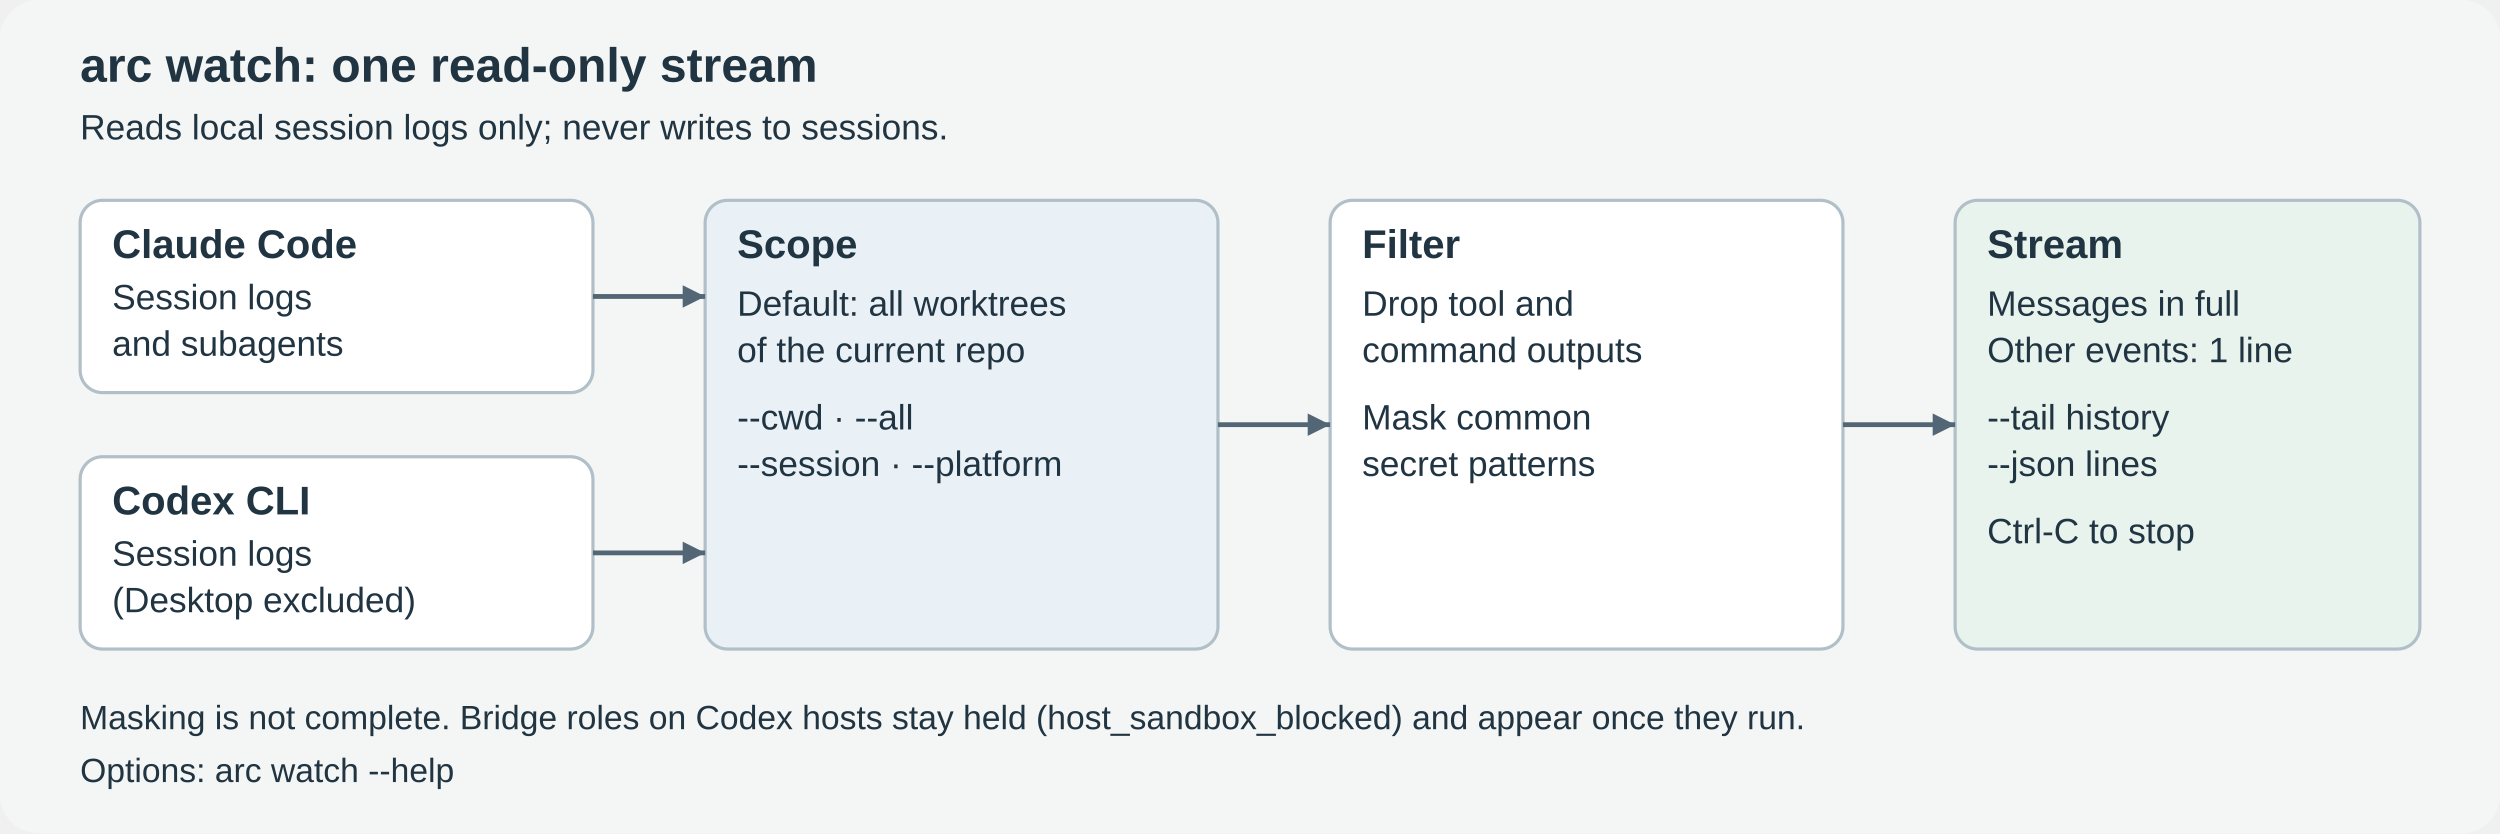
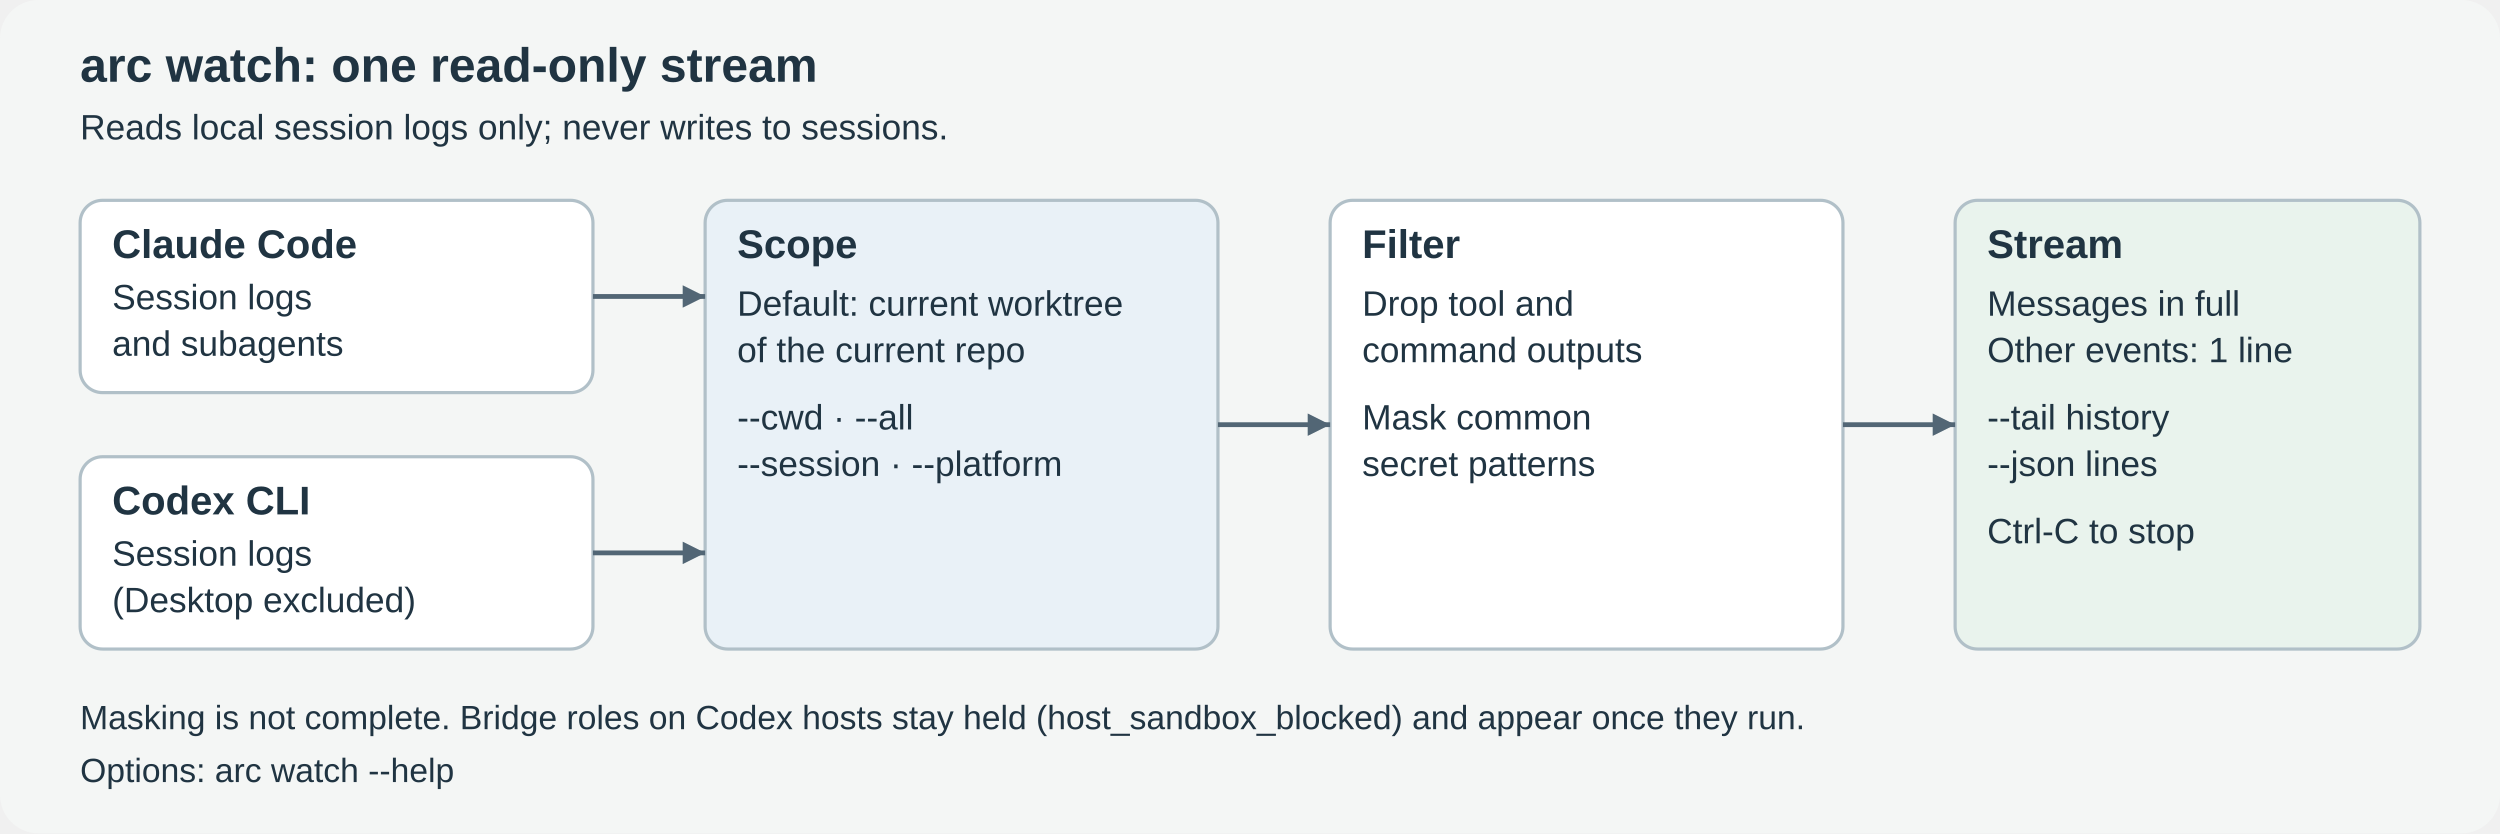
<svg xmlns="http://www.w3.org/2000/svg" viewBox="0 0 1560 520" width="1560" height="520" role="img" aria-labelledby="title description">
  <defs>
    <style>text{font-family:Arial,Helvetica,sans-serif;fill:#203442} .heading{font-size:30px;font-weight:700} .label{font-size:25px;font-weight:700} .detail{font-size:22px} .note{font-size:21px} .flow{fill:none;stroke:#526675;stroke-width:3} .card{fill:white;stroke:#b1c0c8;stroke-width:2}</style>
  </defs>
  <rect width="1560" height="520" rx="24" fill="#f4f6f5" />
  <text x="50" y="51" class="heading">arc watch: one read-only stream</text>
  <text x="50" y="87" class="detail">Reads local session logs only; never writes to sessions.</text>
  <rect x="50" y="125" width="320" height="120" rx="14" class="card" />
  <text x="70" y="161" class="label">Claude Code</text>
  <text x="70" y="193" class="detail">Session logs</text>
  <text x="70" y="222" class="detail">and subagents</text>
  <rect x="50" y="285" width="320" height="120" rx="14" class="card" />
  <text x="70" y="321" class="label">Codex CLI</text>
  <text x="70" y="353" class="detail">Session logs</text>
  <text x="70" y="382" class="detail">(Desktop excluded)</text>
  <rect x="440" y="125" width="320" height="280" rx="14" class="card" style="fill:#e9f1f7" />
  <text x="460" y="161" class="label">Scope</text>
-   <text x="460" y="197" class="detail">Default: all worktrees</text>
+   <text x="460" y="197" class="detail">Default: current worktree</text>
  <text x="460" y="226" class="detail">of the current repo</text>
  <text x="460" y="268" class="detail">--cwd · --all</text>
  <text x="460" y="297" class="detail">--session · --platform</text>
  <rect x="830" y="125" width="320" height="280" rx="14" class="card" />
  <text x="850" y="161" class="label">Filter</text>
  <text x="850" y="197" class="detail">Drop tool and</text>
  <text x="850" y="226" class="detail">command outputs</text>
  <text x="850" y="268" class="detail">Mask common</text>
  <text x="850" y="297" class="detail">secret patterns</text>
  <rect x="1220" y="125" width="290" height="280" rx="14" class="card" style="fill:#e9f3ed" />
  <text x="1240" y="161" class="label">Stream</text>
  <text x="1240" y="197" class="detail">Messages in full</text>
  <text x="1240" y="226" class="detail">Other events: 1 line</text>
  <text x="1240" y="268" class="detail">--tail history</text>
  <text x="1240" y="297" class="detail">--json lines</text>
  <text x="1240" y="339" class="detail">Ctrl-C to stop</text>
  <g class="connector">
    <path class="flow" d="M370 185 H440" />
    <polygon points="440,185 426,178 426,192" fill="#526675" />
  </g>
  <g class="connector">
    <path class="flow" d="M370 345 H440" />
    <polygon points="440,345 426,338 426,352" fill="#526675" />
  </g>
  <g class="connector">
    <path class="flow" d="M760 265 H830" />
    <polygon points="830,265 816,258 816,272" fill="#526675" />
  </g>
  <g class="connector">
    <path class="flow" d="M1150 265 H1220" />
    <polygon points="1220,265 1206,258 1206,272" fill="#526675" />
  </g>
  <text x="50" y="455" class="note">Masking is not complete. Bridge roles on Codex hosts stay held (host_sandbox_blocked) and appear once they run.</text>
  <text x="50" y="488" class="note">Options: arc watch --help</text>
</svg>
